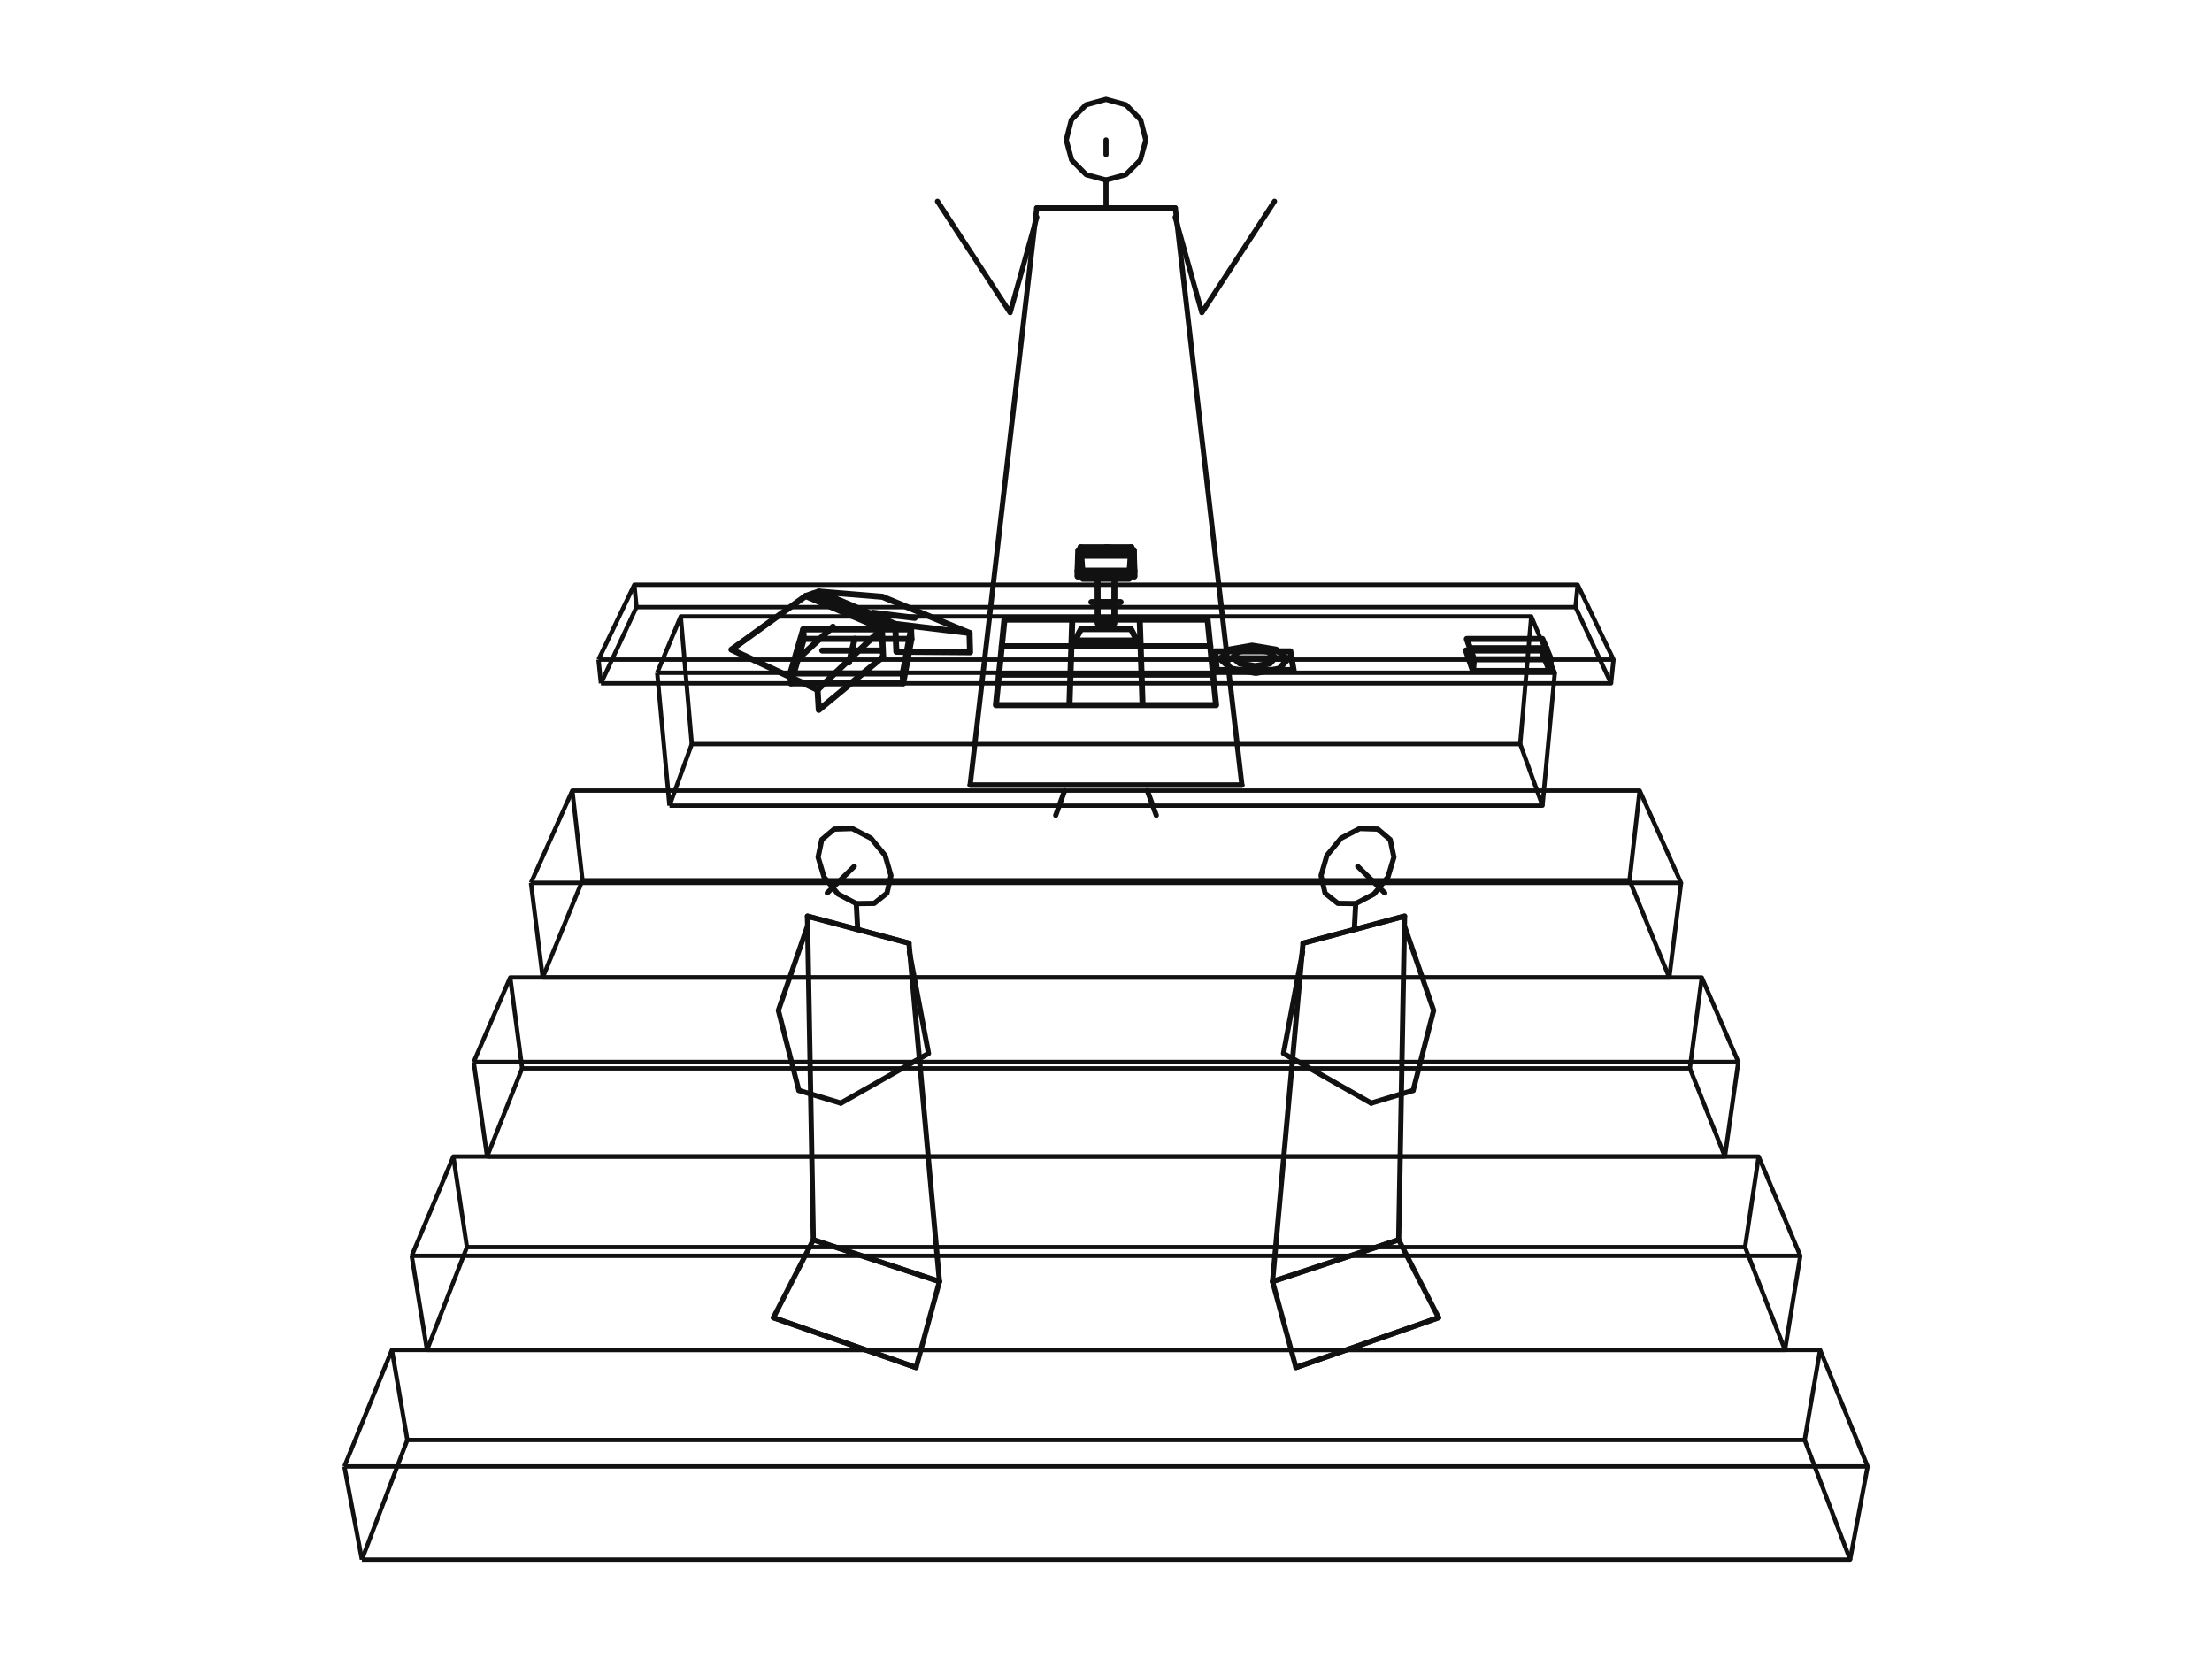
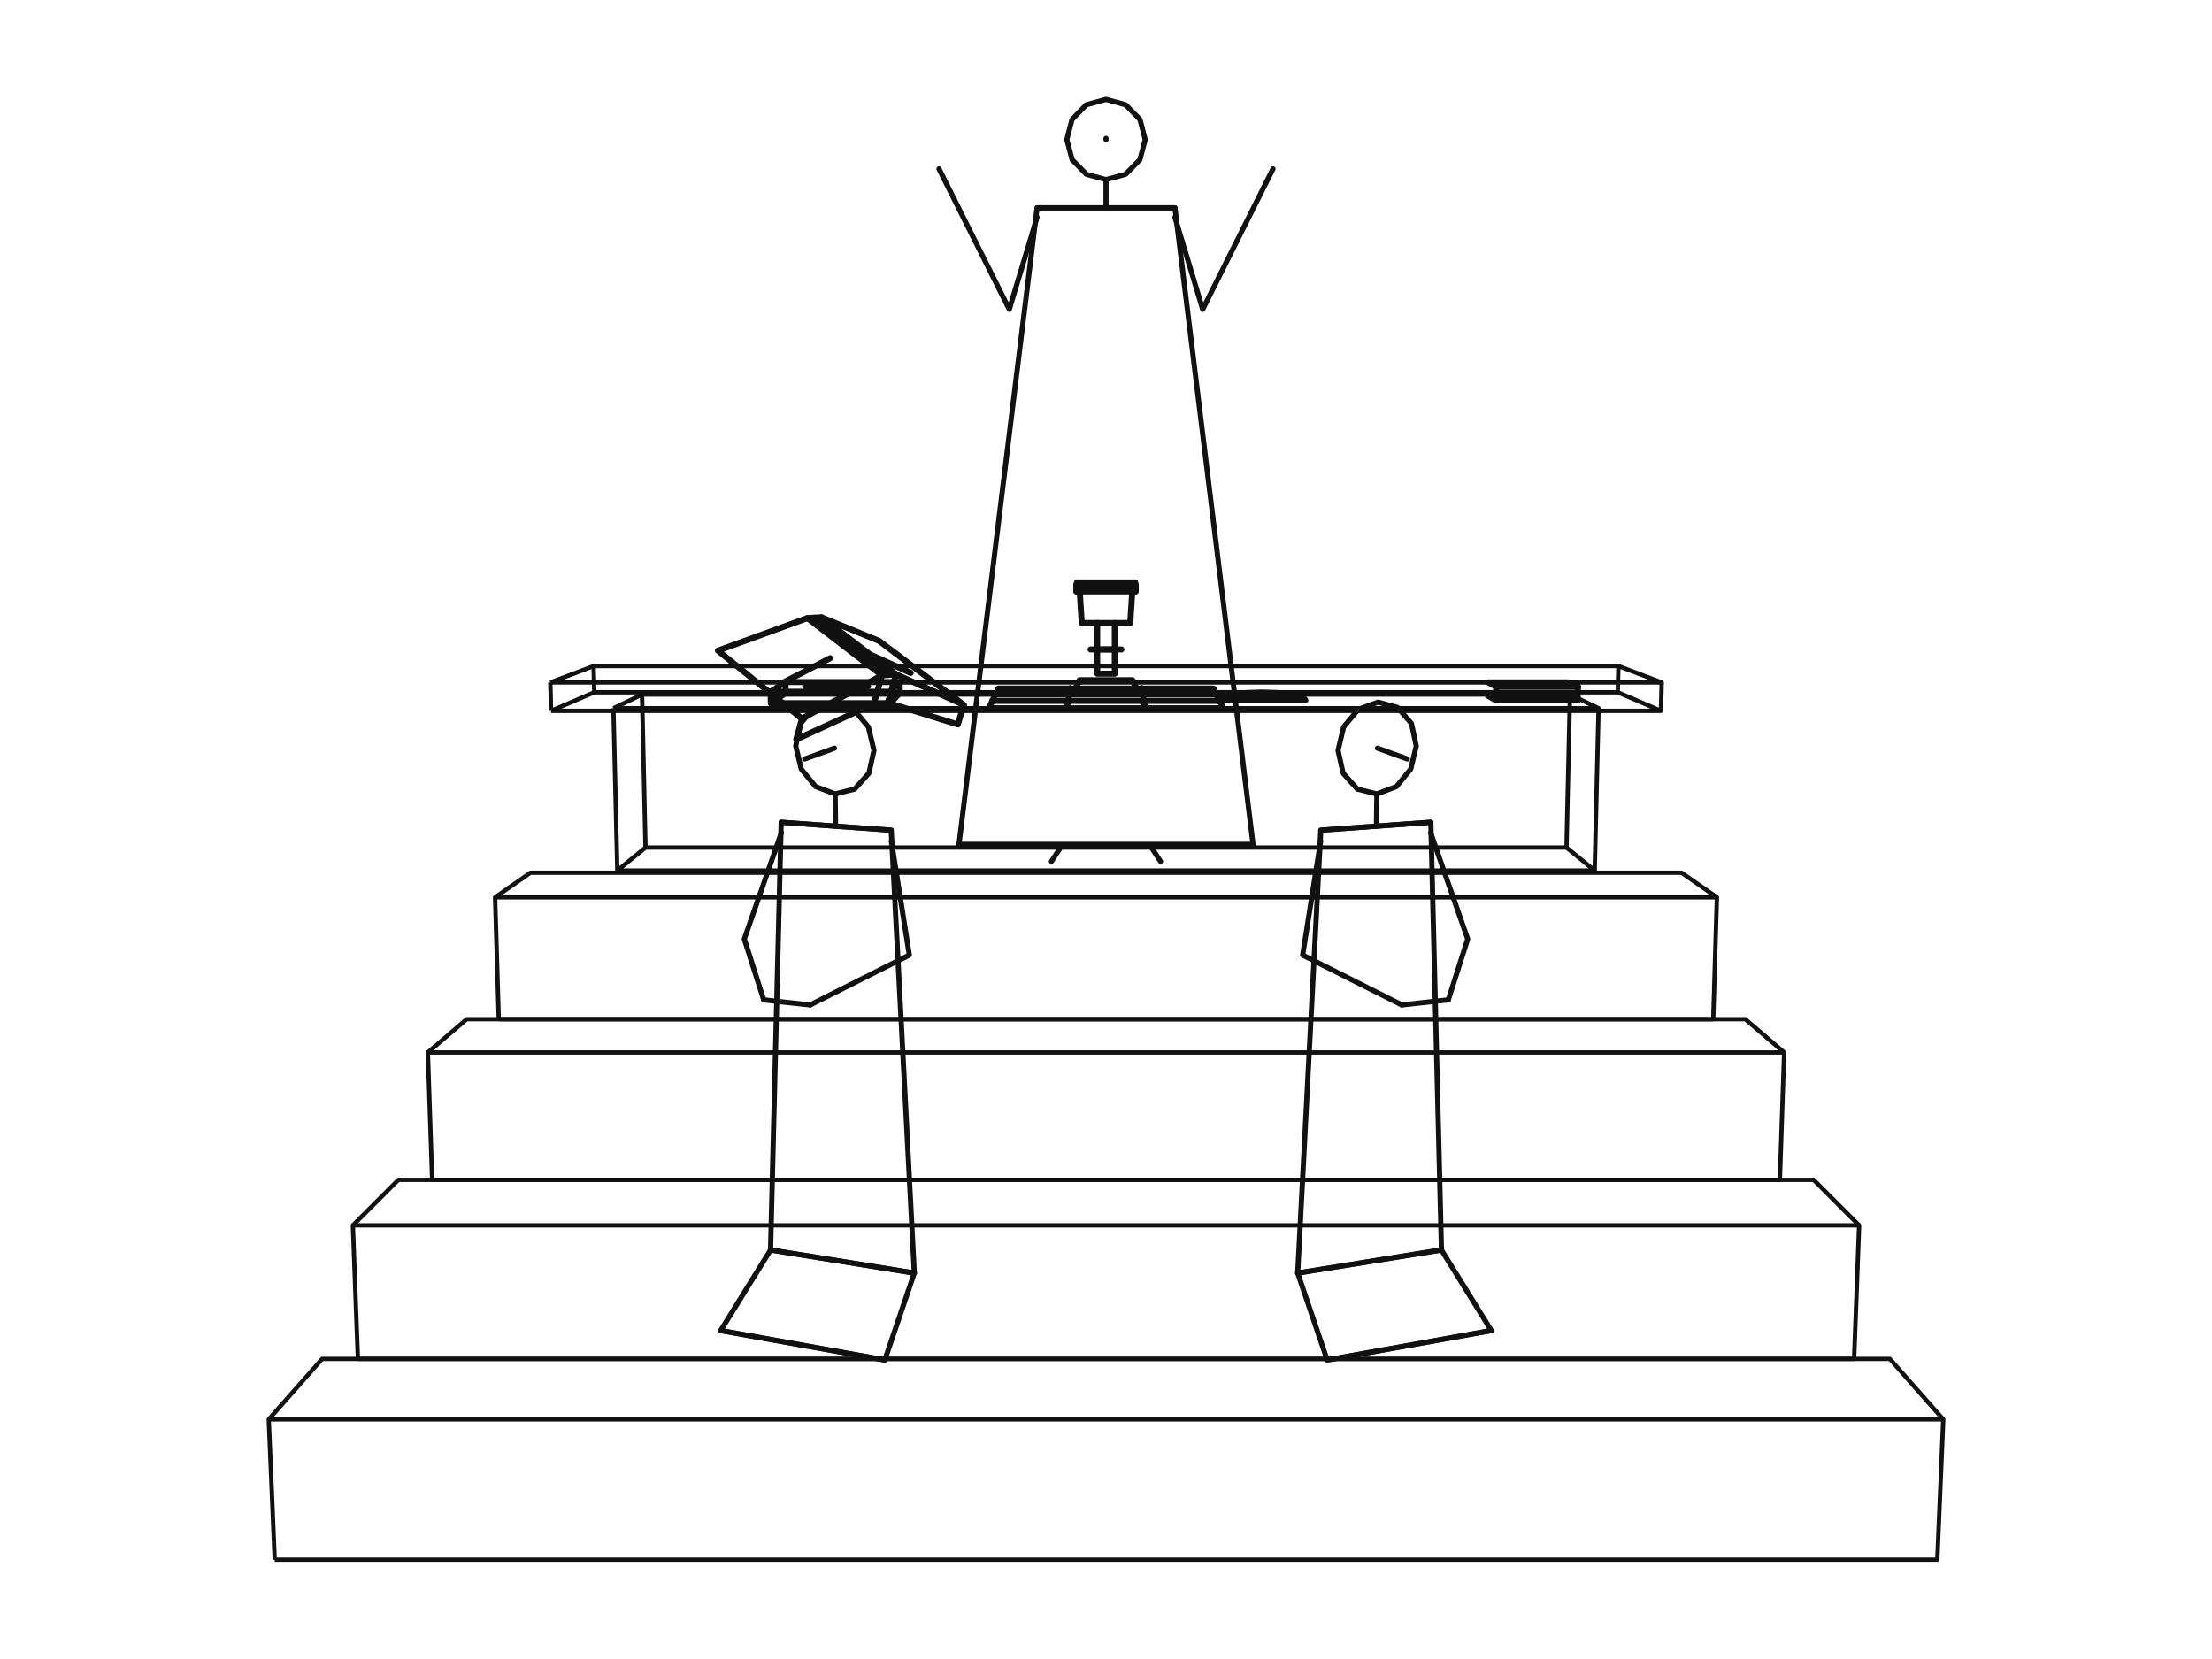
<svg xmlns="http://www.w3.org/2000/svg" width="1024" height="768" viewBox="0 0 1024 768">
  <rect width="100%" height="100%" fill="#ffffff" />
  <style>svg{background:#fff}.g{fill:none;stroke:#111;stroke-width:2.8;stroke-linejoin:round;stroke-linecap:round}.arch{fill:none;stroke:#111;stroke-width:2.0;stroke-linejoin:round}.fig{fill:none;stroke:#111;stroke-width:2.4;stroke-linejoin:round;stroke-linecap:round}</style>
  <g transform="translate(0,0)">
-     <path class="arch" d="M703.75,344.45 L708.87,285.38" />
-     <path class="arch" d="M320.25,344.45 L315.13,285.38" />
-     <path class="arch" d="M729.36,281.06 L730.35,270.69" />
-     <path class="arch" d="M294.64,281.06 L293.65,270.69" />
-     <path class="arch" d="M754.37,407.52 L759.05,365.98" />
-     <path class="arch" d="M269.63,407.52 L264.95,365.98" />
-     <path class="arch" d="M309.93,372.96 L714.07,372.96 L703.75,344.45 L320.25,344.45 L309.93,372.96" />
-     <path class="fig" d="M449.09,363.45 L574.91,363.45" />
-     <path class="g" d="M421.93,295.77 L421.75,291.35" />
-     <path class="g" d="M372.11,295.77 L371.83,291.35" />
-     <path class="g" d="M497.60,296.53 L500.46,291.22 L523.54,291.22 L526.40,296.53 L497.60,296.53" />
-     <path class="fig" d="M492.85,366.04 L488.72,377.42" />
-     <path class="fig" d="M531.15,366.04 L535.28,377.42" />
-     <path class="g" d="M508.13,278.74 L508.15,288.56 L515.85,288.56 L515.87,278.74" />
-     <path class="g" d="M463.73,299.18 L560.27,299.18" />
-     <path class="g" d="M505.23,278.74 L518.77,278.74" />
-     <path class="arch" d="M304.23,311.43 L719.77,311.43 L708.87,285.38 L315.13,285.38 L304.23,311.43" />
-     <path class="g" d="M508.11,267.93 L508.13,278.74 L515.87,278.74 L515.89,267.93" />
-     <path class="arch" d="M278.20,316.33 L745.80,316.33 L729.36,281.06 L294.64,281.06 L278.20,316.33" />
-     <path class="g" d="M448.82,293.01 L414.40,288.84 L379.06,273.85 L408.48,276.27 L448.82,293.01" />
-     <path class="g" d="M372.94,275.93 L379.06,273.85" />
-     <path class="g" d="M423.46,286.04 L403.98,283.62" />
-     <path class="arch" d="M251.24,452.52 L772.76,452.52 L754.37,407.52 L269.63,407.52 L251.24,452.52" />
-     <path class="arch" d="M277.06,305.35 L746.94,305.35 L730.35,270.69 L293.65,270.69 L277.06,305.35" />
-     <path class="g" d="M500.26,253.35 L501.31,267.93 L522.69,267.93 L523.74,253.35" />
-     <path class="arch" d="M309.93,372.96 L304.23,311.43" />
-     <path class="arch" d="M714.07,372.96 L719.77,311.43" />
-     <path class="g" d="M500.26,253.35 L523.74,253.35" />
-     <path class="g" d="M495.08,326.24 L496.39,286.66" />
-     <path class="g" d="M528.92,326.24 L527.61,286.66" />
-     <path class="g" d="M562.89,304.76 L598.13,304.76" />
-     <path class="g" d="M581.08,308.37 L587.80,307.17 L590.31,304.40 L586.95,301.65 L579.97,300.49 L573.32,301.65 L570.73,304.40 L574.02,307.17 L581.08,308.37" />
-     <path class="g" d="M581.39,311.51 L592.18,309.58 L596.15,305.12 L590.75,300.73 L579.63,298.88 L569.02,300.73 L564.84,305.12 L570.06,309.58 L581.39,311.51" />
-     <path class="g" d="M563.32,310.22 L598.85,310.22 L597.33,301.52 L562.42,301.52 L563.32,310.22" />
-     <path class="g" d="M681.90,310.62 L717.46,310.62 L713.53,301.13 L678.65,301.13 L681.90,310.62" />
-     <path class="g" d="M393.03,306.72 L395.68,295.73" />
-     <path class="g" d="M380.65,301.16 L408.09,301.16" />
-     <path class="g" d="M680.69,300.08 L715.99,300.08" />
-     <path class="g" d="M500.22,254.91 L512.00,255.48 L523.78,254.91 L512.00,253.29" />
-     <path class="g" d="M366.13,316.33 L418.08,316.33 L421.93,295.77 L372.11,295.77 L366.13,316.33" />
-     <path class="g" d="M682.31,305.19 L717.95,305.19 L714.00,295.79 L679.04,295.79 L682.31,305.19" />
-     <path class="g" d="M365.83,311.76 L417.89,311.76 L421.75,291.35 L371.83,291.35 L365.83,311.76" />
-     <path class="g" d="M448.82,293.01 L449.07,301.95 L414.96,301.71 L414.40,288.84" />
-     <path class="g" d="M461.04,326.42 L562.96,326.42 L559.02,286.83 L464.98,286.83 L461.04,326.42" />
-     <path class="g" d="M524.83,257.27 L524.84,254.68" />
-     <path class="g" d="M411.33,289.95 L376.00,274.89" />
-     <path class="g" d="M681.90,310.62 L682.31,305.19" />
-     <path class="g" d="M717.46,310.62 L717.95,305.19" />
-     <path class="g" d="M462.42,312.30 L561.58,312.30" />
-     <path class="arch" d="M782.29,494.59 L787.81,452.52" />
-     <path class="arch" d="M241.71,494.59 L236.19,452.52" />
-     <path class="arch" d="M245.80,408.70 L778.20,408.70 L759.05,365.98 L264.95,365.98 L245.80,408.70" />
-     <path class="g" d="M498.90,266.81 L525.10,266.81 L524.83,257.27 L499.17,257.27 L498.90,266.81" />
-     <path class="g" d="M366.13,316.33 L365.83,311.76" />
-     <path class="g" d="M418.08,316.33 L417.89,311.76" />
-     <path class="g" d="M368.50,305.90 L385.60,290.13" />
-     <path class="g" d="M498.88,264.18 L525.12,264.18 L524.84,254.68 L499.16,254.68 L498.88,264.18" />
-     <path class="arch" d="M278.20,316.33 L277.06,305.35" />
-     <path class="arch" d="M745.80,316.33 L746.94,305.35" />
-     <path class="g" d="M408.25,291.06 L414.40,288.84" />
-     <path class="g" d="M378.47,319.32 L408.25,291.06 L372.94,275.93 L338.59,300.73 L378.47,319.32" />
-     <path class="g" d="M498.90,266.81 L498.88,264.18" />
-     <path class="g" d="M525.10,266.81 L525.12,264.18" />
-     <path class="arch" d="M251.24,452.52 L245.80,408.70" />
-     <path class="arch" d="M772.76,452.52 L778.20,408.70" />
-     <path class="g" d="M378.47,319.32 L379.03,328.64 L408.84,303.98 L408.25,291.06" />
-     <path class="arch" d="M225.50,535.38 L798.50,535.38 L782.29,494.59 L241.71,494.59 L225.50,535.38" />
-     <path class="fig" d="M479.92,96.25 L449.09,363.45 L574.91,363.45 L544.08,96.25 L479.92,96.25" />
-     <path class="arch" d="M807.85,577.33 L814.13,535.38" />
-     <path class="arch" d="M216.15,577.33 L209.87,535.38" />
-     <path class="arch" d="M219.29,491.61 L804.71,491.61 L787.81,452.52 L236.19,452.52 L219.29,491.61" />
-     <path class="arch" d="M225.50,535.38 L219.29,491.61" />
-     <path class="arch" d="M798.50,535.38 L804.71,491.61" />
-     <path class="arch" d="M197.68,624.93 L826.32,624.93 L807.85,577.33 L216.15,577.33 L197.68,624.93" />
-     <path class="fig" d="M589.10,593.26 L647.49,573.95" />
-     <path class="fig" d="M376.51,573.95 L434.90,593.26" />
-     <path class="fig" d="M479.92,96.25 L544.08,96.25" />
-     <path class="arch" d="M835.44,666.60 L842.58,624.93" />
-     <path class="arch" d="M188.56,666.60 L181.42,624.93" />
-     <path class="fig" d="M512.00,96.25 L512.00,83.34" />
-     <path class="fig" d="M589.10,593.26 L599.93,633.06 L665.97,609.99 L647.49,573.95" />
-     <path class="fig" d="M376.51,573.95 L358.03,609.99 L424.07,633.06 L434.90,593.26" />
-     <path class="fig" d="M479.97,100.53 L467.62,144.75 L433.99,93.19" />
-     <path class="fig" d="M544.03,100.53 L556.38,144.75 L590.01,93.19" />
-     <path class="fig" d="M599.93,633.06 L665.97,609.99" />
-     <path class="fig" d="M358.03,609.99 L424.07,633.06" />
-     <path class="arch" d="M190.59,581.37 L833.41,581.37 L814.13,535.38 L209.87,535.38 L190.59,581.37" />
-     <path class="fig" d="M530.41,64.81 L528.01,55.44 L521.27,48.54 L512.00,46.00 L502.73,48.54 L495.99,55.44 L493.59,64.81 L496.11,74.11 L502.85,80.87 L512.00,83.34 L521.15,80.87 L527.89,74.11 L530.41,64.81" />
-     <path class="fig" d="M512.00,64.81 L512.00,71.58" />
-     <path class="arch" d="M197.68,624.93 L190.59,581.37" />
-     <path class="arch" d="M826.32,624.93 L833.41,581.37" />
-     <path class="arch" d="M167.53,722.00 L856.47,722.00 L835.44,666.60 L188.56,666.60 L167.53,722.00" />
-     <path class="fig" d="M373.78,424.11 L376.51,573.95 L434.90,593.26 L420.80,436.61 L373.78,424.11" />
-     <path class="fig" d="M603.20,436.61 L589.10,593.26 L647.49,573.95 L650.22,424.11 L603.20,436.61" />
-     <path class="arch" d="M159.42,678.86 L864.58,678.86 L842.58,624.93 L181.42,624.93 L159.42,678.86" />
-     <path class="fig" d="M649.97,428.06 L663.67,467.76 L654.20,504.80" />
-     <path class="fig" d="M374.03,428.06 L360.33,467.76 L369.80,504.80" />
-     <path class="arch" d="M167.53,722.00 L159.42,678.86" />
-     <path class="arch" d="M856.47,722.00 L864.58,678.86" />
-     <path class="fig" d="M603.20,436.61 L650.22,424.11" />
-     <path class="fig" d="M373.78,424.11 L420.80,436.61" />
-     <path class="fig" d="M634.75,510.67 L654.20,504.80" />
-     <path class="fig" d="M369.80,504.80 L389.25,510.67" />
-     <path class="fig" d="M626.95,430.30 L627.60,418.30" />
-     <path class="fig" d="M397.05,430.30 L396.40,418.30" />
-     <path class="fig" d="M603.03,440.61 L594.16,487.67 L634.75,510.67" />
-     <path class="fig" d="M420.97,440.61 L429.84,487.67 L389.25,510.67" />
-     <path class="fig" d="M645.28,396.82 L643.58,388.70 L637.81,383.82 L629.48,383.55 L620.83,388.02 L614.24,396.03 L611.54,405.37 L613.42,413.48 L619.31,418.19 L627.60,418.30 L636.07,413.84 L642.53,406.00 L645.28,396.82" />
-     <path class="fig" d="M412.46,405.37 L409.76,396.03 L403.17,388.02 L394.52,383.55 L386.19,383.82 L380.42,388.70 L378.72,396.82 L381.47,406.00 L387.93,413.84 L396.40,418.30 L404.69,418.19 L410.58,413.48 L412.46,405.37" />
-     <path class="fig" d="M628.53,401.06 L641.04,413.36" />
-     <path class="fig" d="M395.47,401.06 L382.96,413.36" />
+     <path class="arch" d="M748.90,320.47 L749.21,308.34" />
+     <path class="arch" d="M275.10,320.47 L274.79,308.34" />
+     <path class="g" d="M416.51,320.81 L416.46,315.74" />
+     <path class="g" d="M363.69,320.81 L363.61,315.74" />
+     <path class="g" d="M496.74,320.99 L499.78,314.89 L524.22,314.89 L527.26,320.99 L496.74,320.99" />
+     <path class="arch" d="M725.18,392.36 L726.78,321.51" />
+     <path class="arch" d="M298.82,392.36 L297.22,321.51" />
+     <path class="g" d="M507.92,300.65 L507.93,311.85 L516.07,311.85 L516.08,300.65" />
+     <path class="g" d="M504.86,300.65 L519.14,300.65" />
+     <path class="g" d="M507.92,288.41 L507.92,300.65 L516.08,300.65 L516.08,288.41" />
+     <path class="g" d="M499.73,272.03 L500.77,288.41 L523.23,288.41 L524.27,272.03" />
+     <path class="g" d="M499.73,272.03 L524.27,272.03" />
+     <path class="g" d="M460.80,321.43 L563.20,321.43" />
+     <path class="g" d="M499.68,272.23 L512.00,272.31 L524.32,272.23 L512.00,271.11" />
+     <path class="g" d="M446.14,326.30 L414.79,312.15 L380.30,285.80 L406.98,296.70 L446.14,326.30" />
+     <path class="g" d="M421.60,311.50 L403.83,303.42" />
+     <path class="fig" d="M443.93,390.98 L580.07,390.98" />
+     <path class="g" d="M525.42,272.54 L525.43,269.64" />
+     <path class="g" d="M373.79,286.13 L380.30,285.80" />
+     <path class="g" d="M493.97,327.65 L495.47,318.57" />
+     <path class="g" d="M530.03,327.65 L528.53,318.57" />
+     <path class="g" d="M566.02,321.88 L603.42,321.88" />
+     <path class="g" d="M385.74,318.96 L388.78,316.54" />
+     <path class="g" d="M372.73,317.73 L401.83,317.73" />
+     <path class="g" d="M690.79,316.49 L728.21,316.49" />
+     <path class="g" d="M585.36,322.37 L592.49,322.09 L595.12,321.46 L591.52,320.84 L584.10,320.58 L577.06,320.84 L574.34,321.46 L577.85,322.09 L585.36,322.37" />
+     <path class="g" d="M585.74,323.76 L597.18,323.31 L601.34,322.29 L595.54,321.29 L583.72,320.87 L572.50,321.29 L568.10,322.29 L573.68,323.31 L585.74,323.76" />
+     <path class="g" d="M566.54,324.13 L604.29,324.13 L602.55,322.13 L565.50,322.13 L566.54,324.13" />
+     <path class="g" d="M692.55,324.22 L730.33,324.22 L725.84,322.04 L688.83,322.04 L692.55,324.22" />
+     <path class="g" d="M692.67,317.94 L730.48,317.94 L725.97,315.89 L688.94,315.89 L692.67,317.94" />
+     <path class="g" d="M446.14,326.30 L443.41,335.38 L411.03,325.30 L414.79,312.15" />
+     <path class="g" d="M356.84,325.54 L412.10,325.54 L416.51,320.81 L363.69,320.81 L356.84,325.54" />
+     <path class="g" d="M356.75,320.24 L412.05,320.24 L416.46,315.74 L363.61,315.74 L356.75,320.24" />
+     <path class="fig" d="M491.27,391.87 L486.74,398.78" />
+     <path class="fig" d="M532.73,391.87 L537.26,398.78" />
+     <path class="g" d="M498.27,273.78 L525.73,273.78 L525.42,272.54 L498.58,272.54 L498.27,273.78" />
+     <path class="g" d="M498.26,270.82 L525.74,270.82 L525.43,269.64 L498.57,269.64 L498.26,270.82" />
+     <path class="g" d="M457.71,327.87 L566.29,327.87 L561.78,318.77 L462.22,318.77 L457.71,327.87" />
+     <path class="g" d="M411.54,312.39 L377.05,285.97" />
+     <path class="g" d="M692.55,324.22 L692.67,317.94" />
+     <path class="g" d="M730.33,324.22 L730.48,317.94" />
+     <path class="fig" d="M480.09,96.20 L443.93,390.98 L580.07,390.98 L543.91,96.20 L480.09,96.20" />
+     <path class="arch" d="M285.78,403.00 L738.22,403.00 L725.18,392.36 L298.82,392.36 L285.78,403.00" />
+     <path class="g" d="M459.30,324.44 L564.70,324.44" />
+     <path class="g" d="M498.27,273.78 L498.26,270.82" />
+     <path class="g" d="M525.73,273.78 L525.74,270.82" />
+     <path class="arch" d="M283.97,327.87 L740.03,327.87 L726.78,321.51 L297.22,321.51 L283.97,327.87" />
+     <path class="arch" d="M255.11,329.07 L768.89,329.07 L748.90,320.47 L275.10,320.47 L255.11,329.07" />
+     <path class="g" d="M363.05,315.74 L384.29,304.69" />
+     <path class="g" d="M356.84,325.54 L356.75,320.24" />
+     <path class="g" d="M412.10,325.54 L412.05,320.24" />
+     <path class="arch" d="M254.76,315.93 L769.24,315.93 L749.21,308.34 L274.79,308.34 L254.76,315.93" />
+     <path class="fig" d="M480.09,96.20 L543.91,96.20" />
+     <path class="g" d="M408.27,312.63 L414.79,312.15" />
+     <path class="fig" d="M512.00,96.20 L512.00,83.16" />
+     <path class="fig" d="M530.14,64.61 L527.73,55.32 L521.09,48.50 L512.00,46.00 L502.91,48.50 L496.27,55.32 L493.86,64.61 L496.30,73.90 L502.94,80.68 L512.00,83.16 L521.06,80.68 L527.70,73.90 L530.14,64.61" />
+     <path class="g" d="M371.23,332.70 L408.27,312.63 L373.79,286.13 L332.35,301.19 L371.23,332.70" />
+     <path class="g" d="M371.23,332.70 L368.62,342.29 L404.52,325.83 L408.27,312.63" />
+     <path class="fig" d="M512.00,64.61 L512.00,64.05" />
+     <path class="fig" d="M480.10,100.55 L467.23,143.21 L434.69,78.17" />
+     <path class="fig" d="M543.90,100.55 L556.77,143.21 L589.31,78.17" />
+     <path class="arch" d="M285.78,403.00 L283.97,327.87" />
+     <path class="arch" d="M738.22,403.00 L740.03,327.87" />
+     <path class="arch" d="M255.11,329.07 L254.76,315.93" />
+     <path class="arch" d="M768.89,329.07 L769.24,315.93" />
+     <path class="arch" d="M229.19,415.41 L245.56,404.01 L778.44,404.01 L794.81,415.41" />
+     <path class="arch" d="M230.89,471.81 L793.11,471.81 L794.81,415.41 L229.19,415.41 L230.89,471.81" />
+     <path class="arch" d="M198.06,487.21 L216.04,471.81 L807.96,471.81 L825.94,487.21" />
+     <path class="arch" d="M200.05,546.20 L823.95,546.20 L825.94,487.21 L198.06,487.21 L200.05,546.20" />
+     <path class="fig" d="M600.74,589.34 L667.29,578.64" />
+     <path class="fig" d="M356.71,578.64 L423.26,589.34" />
+     <path class="fig" d="M361.63,380.64 L356.71,578.64 L423.26,589.34 L412.57,384.32 L361.63,380.64" />
+     <path class="fig" d="M600.74,589.34 L614.39,629.58 L690.37,615.95 L667.29,578.64" />
+     <path class="fig" d="M356.71,578.64 L333.63,615.95 L409.61,629.58 L423.26,589.34" />
+     <path class="arch" d="M163.35,567.26 L184.39,546.20 L839.61,546.20 L860.65,567.26" />
+     <path class="fig" d="M611.43,384.32 L600.74,589.34 L667.29,578.64 L662.37,380.64 L611.43,384.32" />
+     <path class="fig" d="M662.29,385.54 L679.44,434.70 L670.46,462.86" />
+     <path class="fig" d="M361.71,385.54 L344.56,434.70 L353.54,462.86" />
+     <path class="fig" d="M611.43,384.32 L662.37,380.64" />
+     <path class="fig" d="M361.63,380.64 L412.57,384.32" />
+     <path class="fig" d="M637.19,382.46 L637.39,367.55" />
+     <path class="fig" d="M386.81,382.46 L386.61,367.55" />
+     <path class="fig" d="M614.39,629.58 L690.37,615.95" />
+     <path class="fig" d="M333.63,615.95 L409.61,629.58" />
+     <path class="fig" d="M655.63,345.34 L653.40,334.91 L646.95,327.48 L637.95,325.06 L628.81,328.36 L622.00,336.54 L619.42,347.38 L621.75,357.93 L628.35,365.30 L637.39,367.55 L646.42,364.14 L653.08,356.01 L655.63,345.34" />
+     <path class="fig" d="M404.58,347.38 L402.00,336.54 L395.19,328.36 L386.05,325.06 L377.05,327.48 L370.60,334.91 L368.37,345.34 L370.92,356.01 L377.58,364.14 L386.61,367.55 L395.65,365.30 L402.25,357.93 L404.58,347.38" />
+     <path class="fig" d="M637.67,346.35 L651.49,351.35" />
+     <path class="fig" d="M386.33,346.35 L372.51,351.35" />
+     <path class="fig" d="M611.38,389.33 L603.04,442.12 L648.94,465.21" />
+     <path class="fig" d="M412.62,389.33 L420.96,442.12 L375.06,465.21" />
+     <path class="arch" d="M165.68,629.08 L858.32,629.08 L860.65,567.26 L163.35,567.26 L165.68,629.08" />
+     <path class="fig" d="M648.94,465.21 L670.46,462.86" />
+     <path class="fig" d="M353.54,462.86 L375.06,465.21" />
+     <path class="arch" d="M124.40,657.07 L149.13,629.08 L874.87,629.08 L899.60,657.07" />
+     <path class="arch" d="M127.16,722.00 L896.84,722.00 L899.60,657.07 L124.40,657.07 L127.16,722.00" />
  </g>
</svg>
